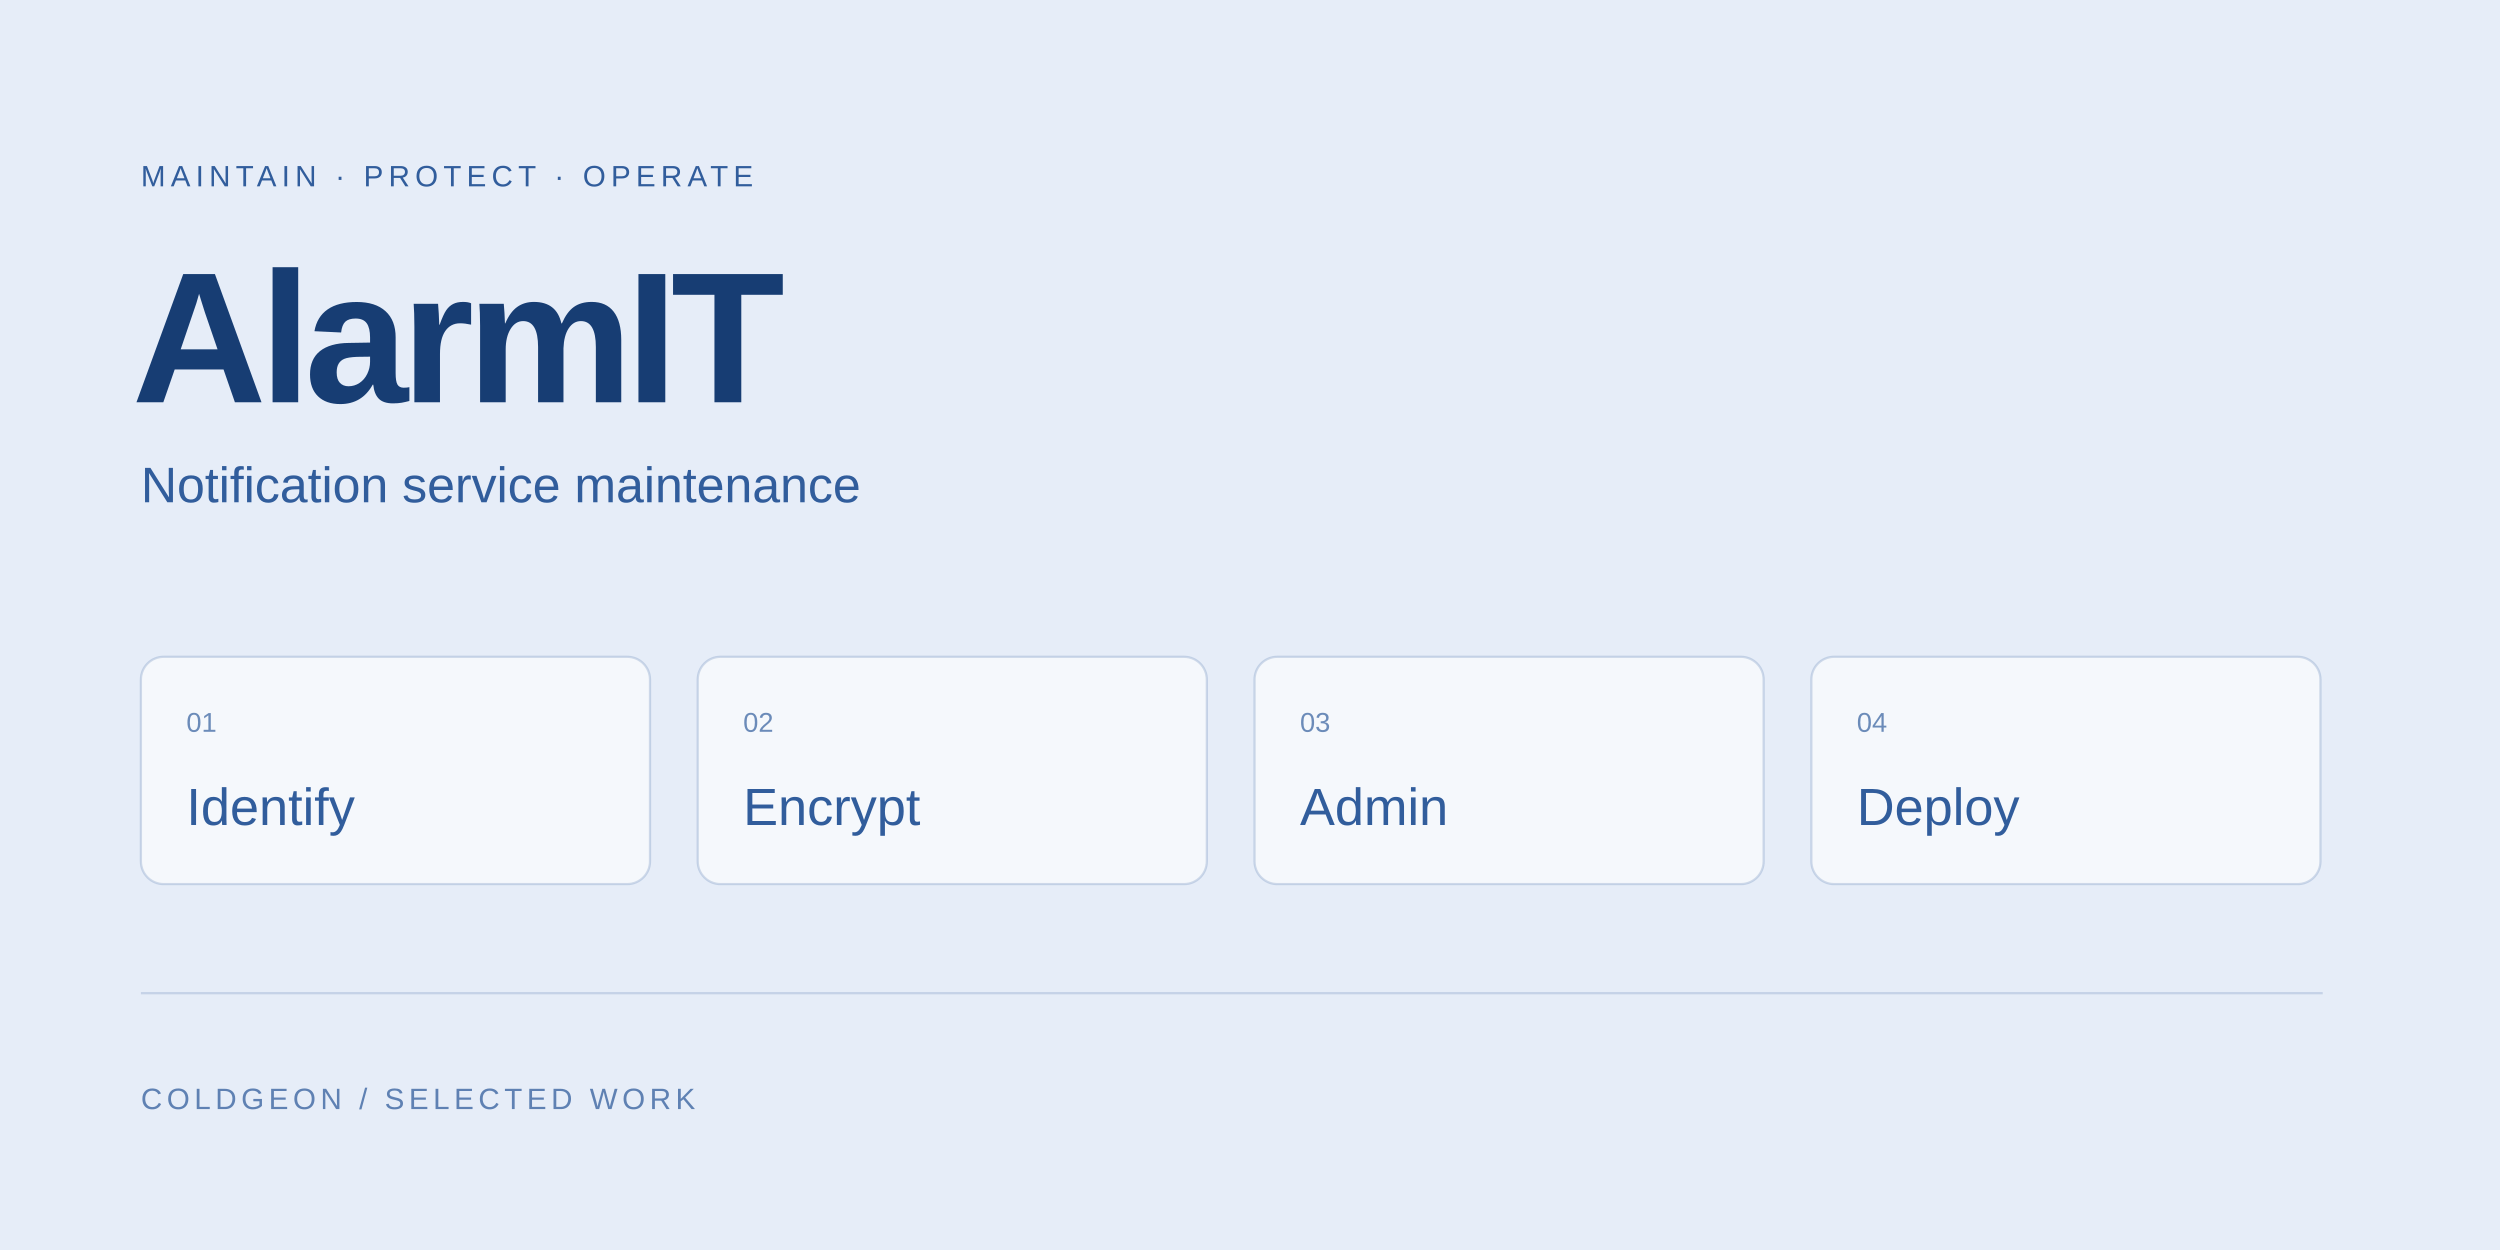
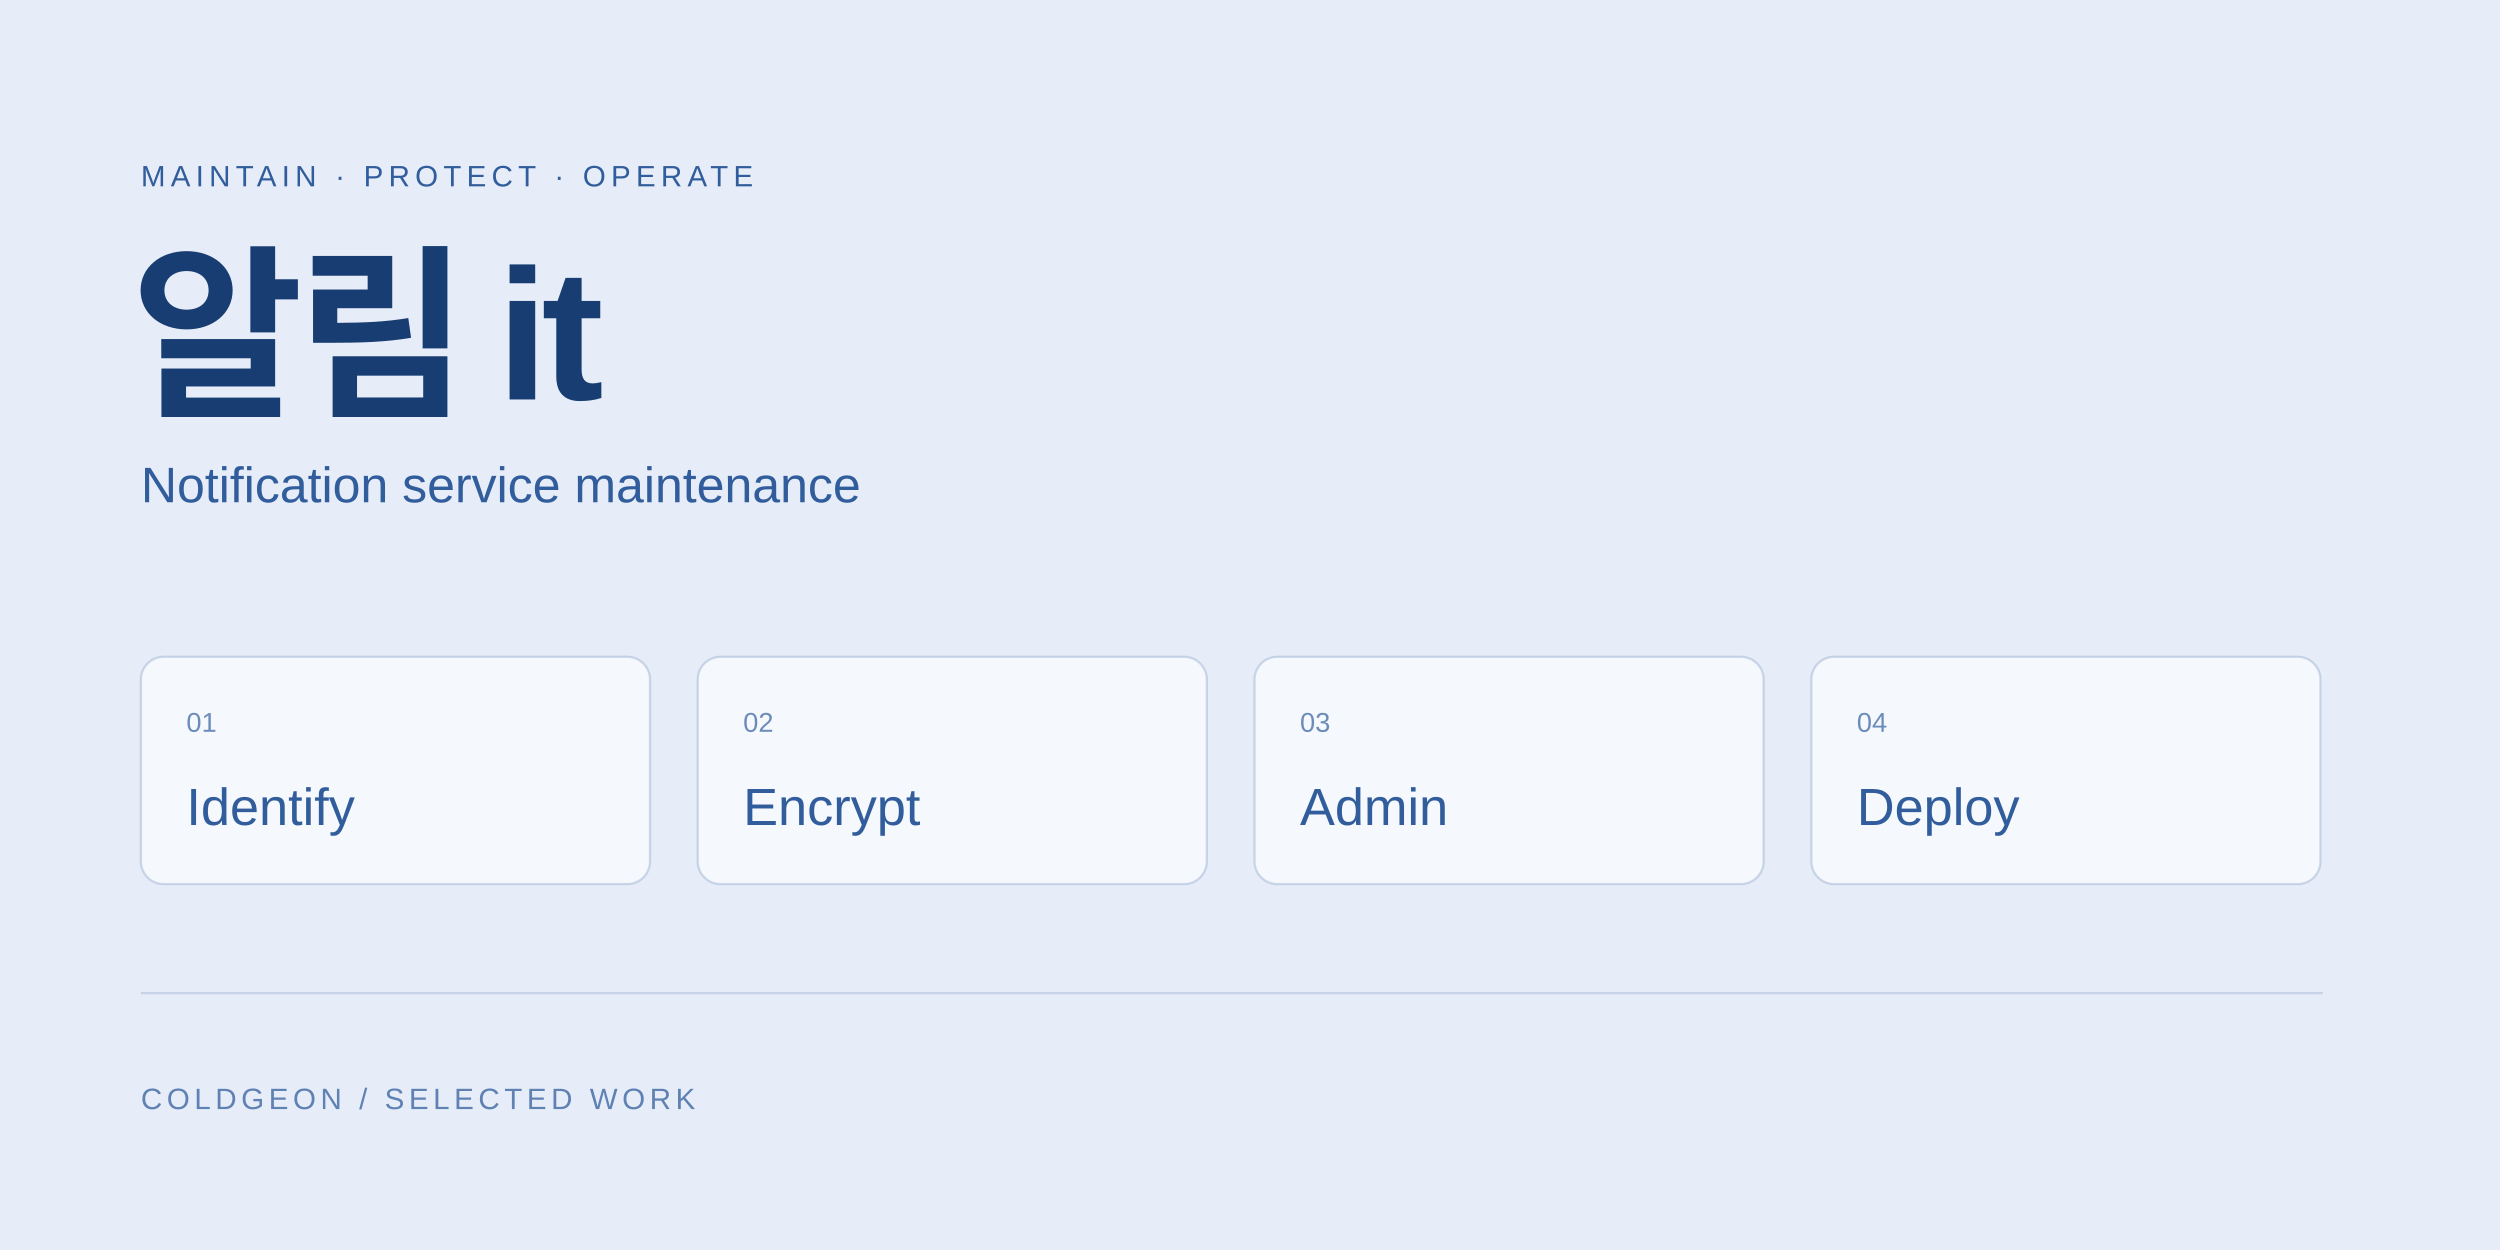
<svg xmlns="http://www.w3.org/2000/svg" width="1100" height="550" viewBox="0 0 1100 550">
  <rect width="1100" height="550" fill="#e6edf8" />
  <text x="62" y="82" font-family="Arial,sans-serif" font-size="13" letter-spacing="2.3" fill="#315d9c">MAINTAIN · PROTECT · OPERATE</text>
-   <text x="58" y="177" font-family="Arial,sans-serif" font-size="82" letter-spacing="-3" font-weight="700" fill="#173d73">AlarmIT</text>
+   <text x="58" y="177" font-family="Arial,sans-serif" font-size="82" letter-spacing="-3" font-weight="700" fill="#173d73">알림 it</text>
  <text x="62" y="221" font-family="Arial,sans-serif" font-size="22" fill="#315d9c">Notification service maintenance</text>
  <g fill="#fff" fill-opacity=".62" stroke="#315d9c" stroke-opacity=".2">
    <rect x="62" y="289" width="224" height="100" rx="10" />
    <rect x="307" y="289" width="224" height="100" rx="10" />
    <rect x="552" y="289" width="224" height="100" rx="10" />
    <rect x="797" y="289" width="224" height="100" rx="10" />
  </g>
  <g font-family="Arial,sans-serif" fill="#315d9c">
    <text x="82" y="322" font-size="12" opacity=".7">01</text>
    <text x="82" y="363" font-size="23">Identify</text>
    <text x="327" y="322" font-size="12" opacity=".7">02</text>
    <text x="327" y="363" font-size="23">Encrypt</text>
    <text x="572" y="322" font-size="12" opacity=".7">03</text>
    <text x="572" y="363" font-size="23">Admin</text>
    <text x="817" y="322" font-size="12" opacity=".7">04</text>
    <text x="817" y="363" font-size="23">Deploy</text>
  </g>
  <path d="M62 437H1022" stroke="#315d9c" stroke-opacity=".18" />
  <text x="62" y="488" font-family="Arial,sans-serif" font-size="13" letter-spacing="2" fill="#315d9c" opacity=".75">COLDGEON / SELECTED WORK</text>
</svg>
